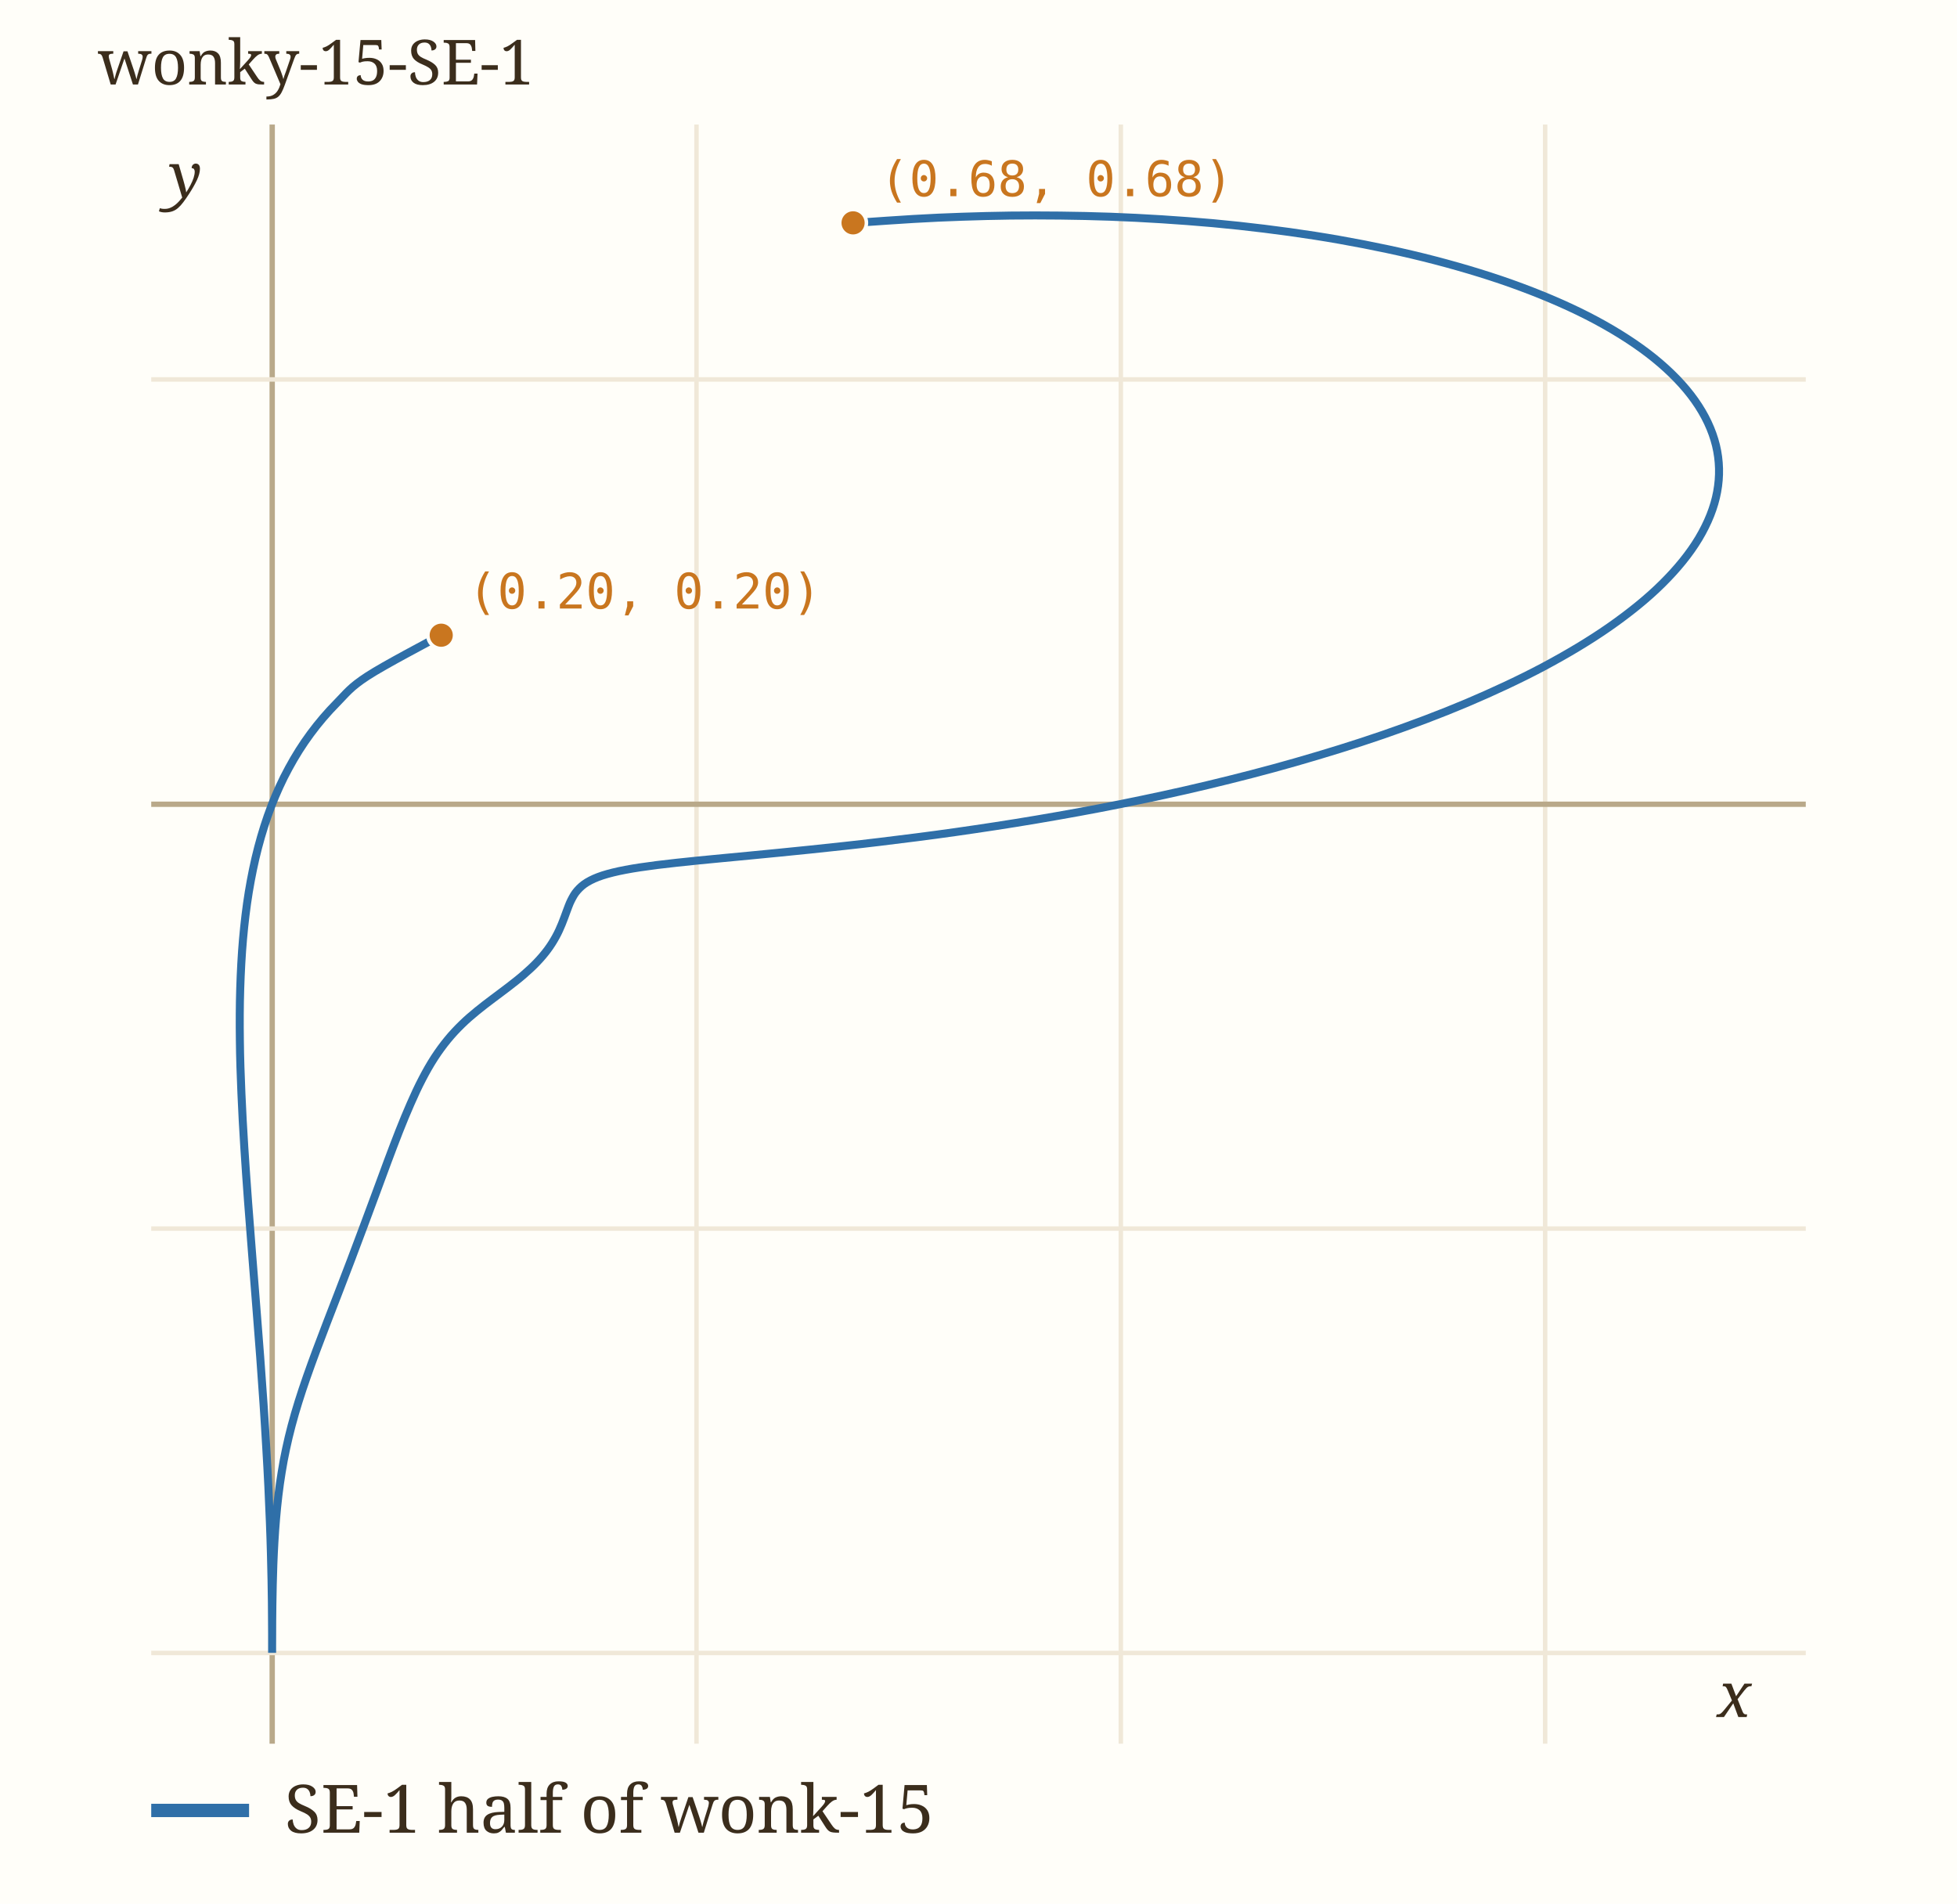
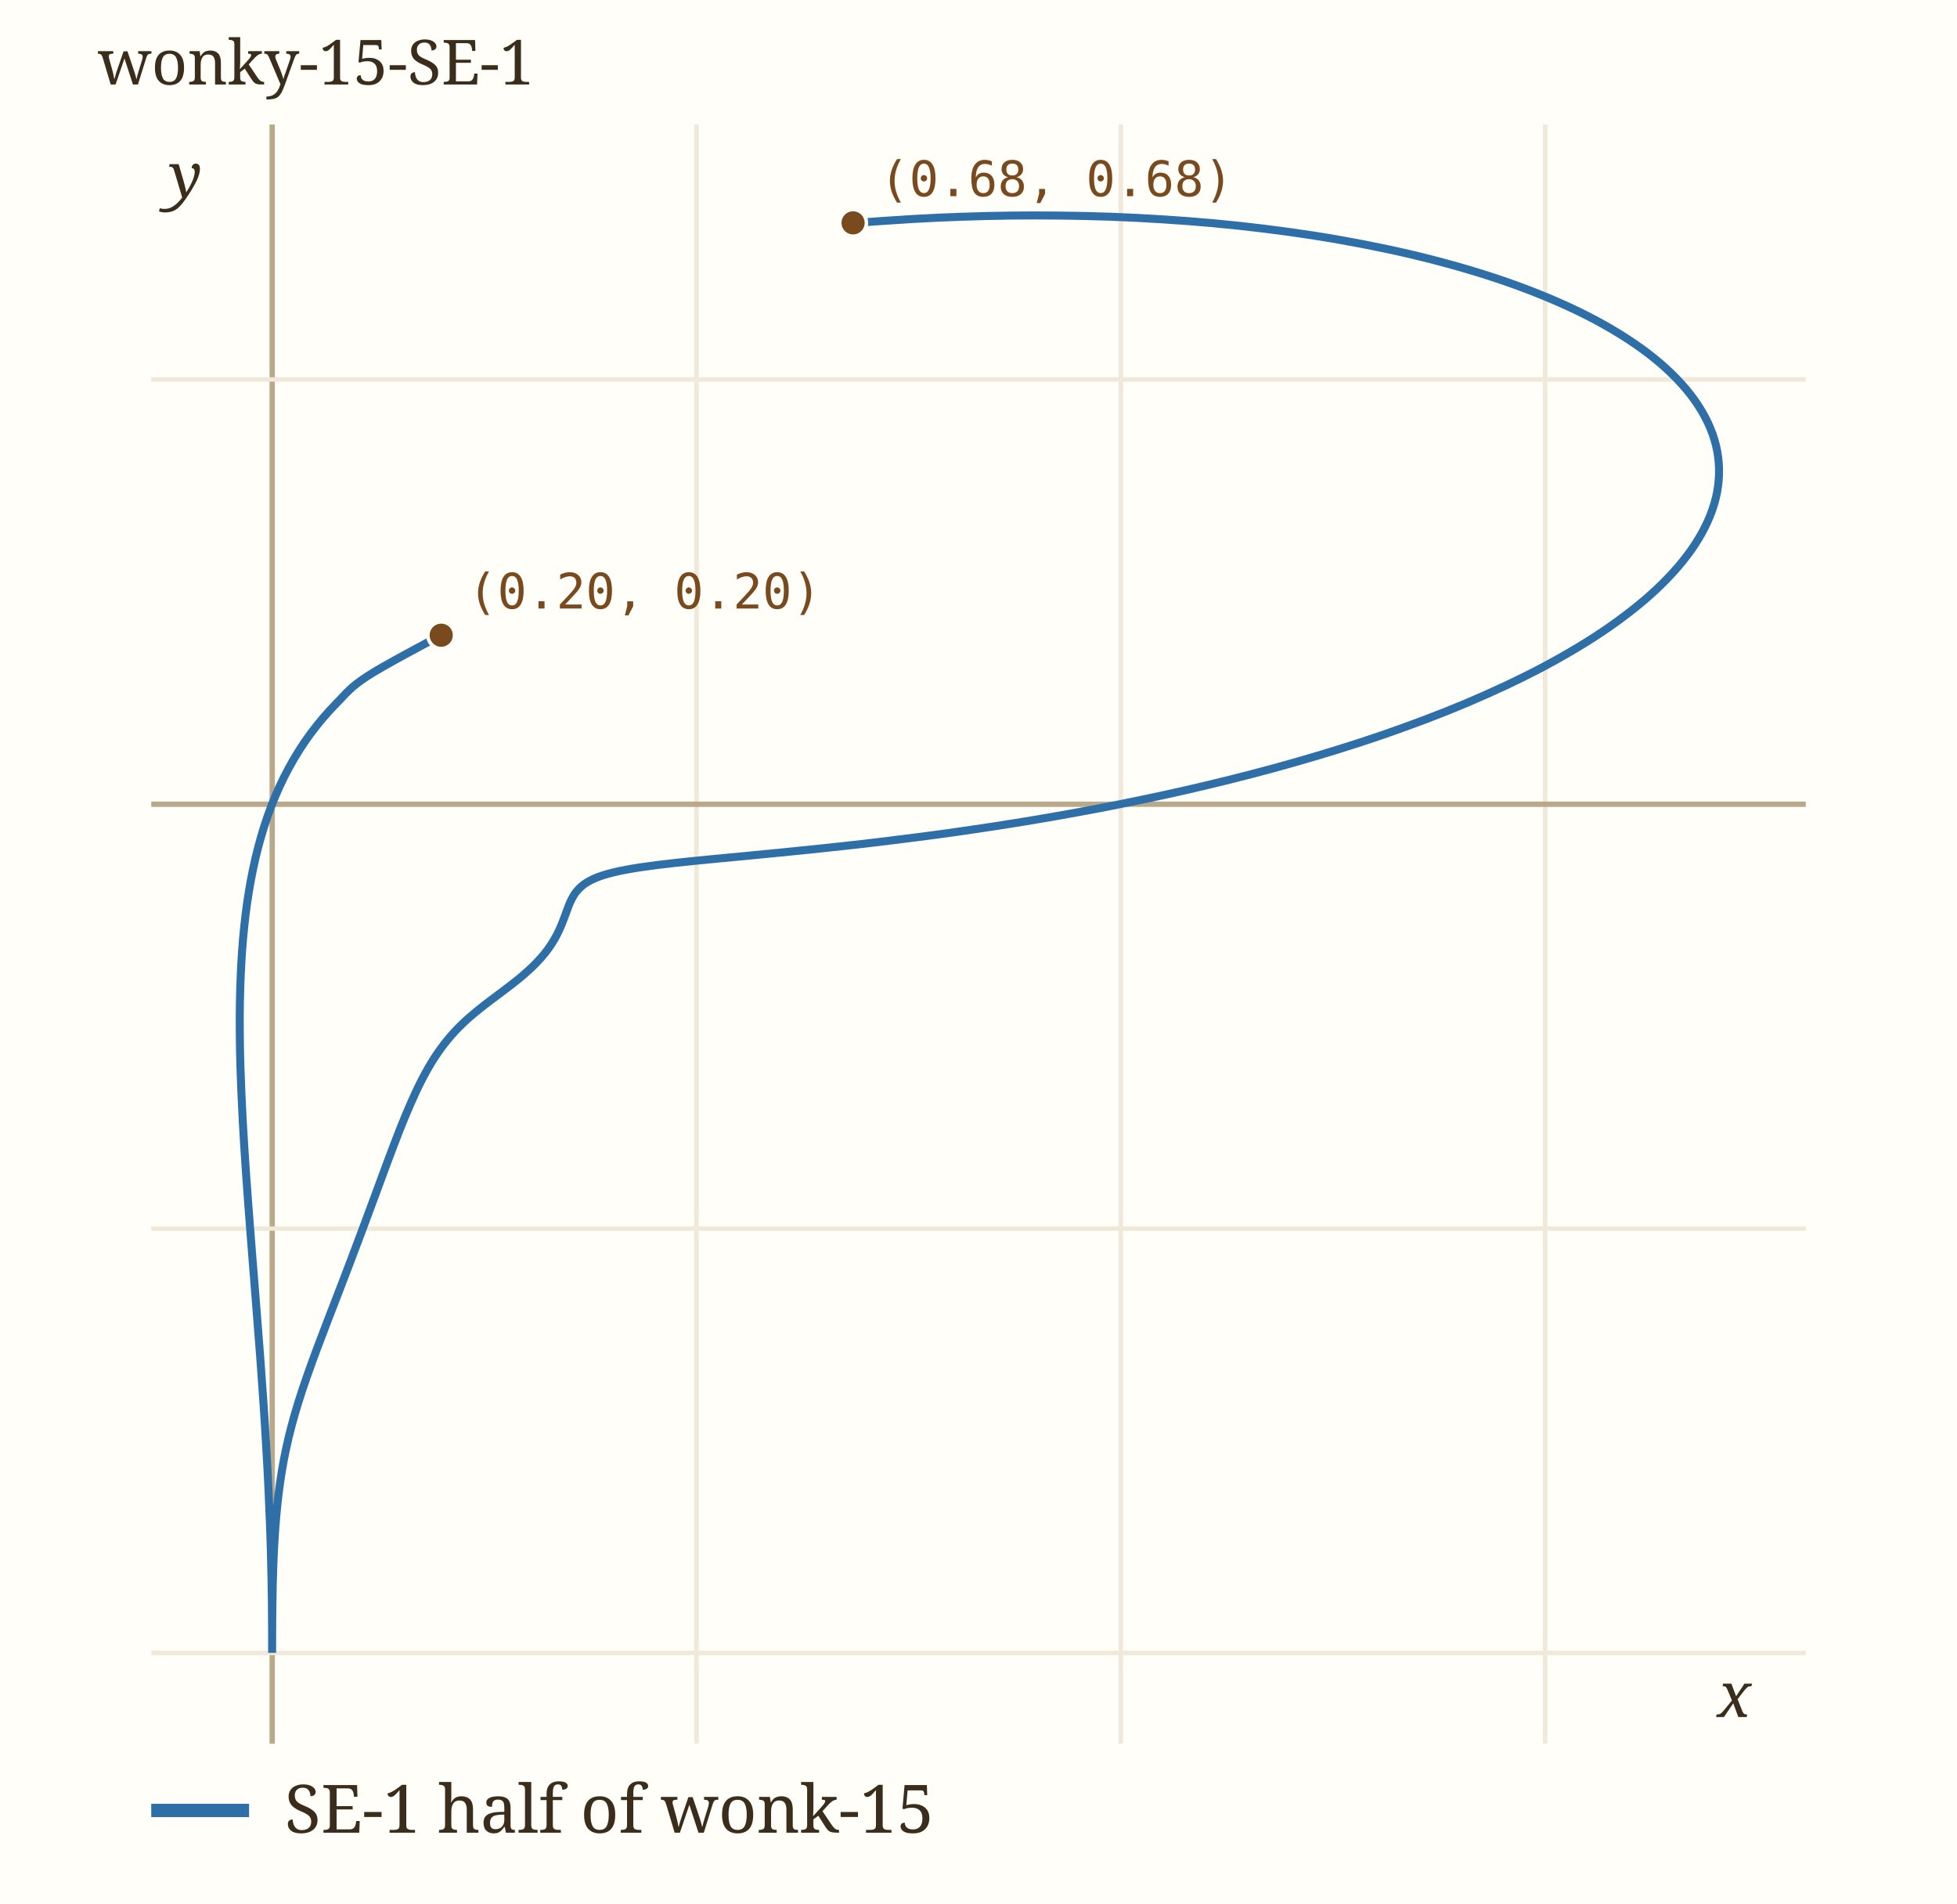
<svg xmlns="http://www.w3.org/2000/svg" viewBox="0 0 440 428" width="440" height="428" role="img" aria-label="wonky-15-SE-1" data-panel="wonky-15-SE-1">
  <rect x="0" y="0" width="440" height="428" fill="#fffef9" />
  <clipPath id="clip-wonky-15-SE-1">
    <rect x="34" y="28" width="372" height="364" />
  </clipPath>
  <g clip-path="url(#clip-wonky-15-SE-1)">
    <line x1="61.2" x2="61.2" y1="28" y2="392" stroke="#b9a98a" stroke-width="1.2" />
    <line x1="156.6" x2="156.6" y1="28" y2="392" stroke="#f0e8d8" stroke-width="1" />
    <text x="156.6" y="406.0" font-family="ui-monospace, Menlo, monospace" font-size="11" fill="#9c8a6a" text-anchor="middle">0.5</text>
    <line x1="252.0" x2="252.0" y1="28" y2="392" stroke="#f0e8d8" stroke-width="1" />
    <text x="252.0" y="406.0" font-family="ui-monospace, Menlo, monospace" font-size="11" fill="#9c8a6a" text-anchor="middle">1</text>
    <line x1="347.4" x2="347.4" y1="28" y2="392" stroke="#f0e8d8" stroke-width="1" />
    <text x="347.4" y="406.0" font-family="ui-monospace, Menlo, monospace" font-size="11" fill="#9c8a6a" text-anchor="middle">1.5</text>
    <line x1="34" x2="406" y1="371.6" y2="371.6" stroke="#f0e8d8" stroke-width="1" />
    <text x="28.0" y="375.6" font-family="ui-monospace, Menlo, monospace" font-size="11" fill="#9c8a6a" text-anchor="end">-1</text>
    <line x1="34" x2="406" y1="276.2" y2="276.2" stroke="#f0e8d8" stroke-width="1" />
    <text x="28.0" y="280.2" font-family="ui-monospace, Menlo, monospace" font-size="11" fill="#9c8a6a" text-anchor="end">-0.5</text>
    <line x1="34" x2="406" y1="180.8" y2="180.8" stroke="#b9a98a" stroke-width="1.2" />
    <line x1="34" x2="406" y1="85.3" y2="85.3" stroke="#f0e8d8" stroke-width="1" />
    <text x="28.0" y="89.3" font-family="ui-monospace, Menlo, monospace" font-size="11" fill="#9c8a6a" text-anchor="end">0.5</text>
    <path d="M99.18,142.76 C96.42,144.30 86.52,149.45 82.61,152.00 C78.71,154.54 77.87,155.86 75.74,158.02 C73.61,160.17 71.63,162.49 69.82,164.94 C68.01,167.38 66.38,169.98 64.91,172.70 C63.43,175.41 62.14,178.27 60.99,181.24 C59.85,184.22 58.87,187.32 58.03,190.53 C57.19,193.74 56.51,197.08 55.94,200.51 C55.38,203.94 54.96,207.49 54.64,211.11 C54.32,214.74 54.13,218.48 54.01,222.27 C53.89,226.07 53.88,229.96 53.93,233.88 C53.97,237.81 54.11,241.81 54.28,245.82 C54.44,249.84 54.68,253.91 54.93,257.96 C55.18,262.01 55.48,266.09 55.77,270.12 C56.07,274.15 56.39,278.19 56.70,282.14 C57.01,286.10 57.33,290.02 57.63,293.84 C57.93,297.66 58.23,301.42 58.50,305.04 C58.77,308.67 59.02,312.21 59.25,315.60 C59.48,318.98 59.68,322.26 59.86,325.37 C60.05,328.48 60.20,331.45 60.34,334.25 C60.47,337.06 60.58,339.71 60.68,342.20 C60.78,344.68 60.85,347.01 60.91,349.17 C60.97,351.33 61.01,353.32 61.05,355.16 C61.09,357.00 61.11,358.67 61.13,360.19 C61.15,361.71 61.16,363.08 61.16,364.29 C61.17,365.50 61.17,366.56 61.18,367.47 C61.18,368.38 61.18,369.14 61.18,369.74 C61.18,370.35 61.18,370.81 61.18,371.11 C61.18,371.42 61.18,371.57 61.18,371.57 C61.18,371.57 61.18,371.41 61.18,371.11 C61.18,370.81 61.18,370.35 61.18,369.75 C61.18,369.15 61.18,368.39 61.19,367.51 C61.19,366.63 61.19,365.60 61.20,364.47 C61.21,363.34 61.22,362.07 61.24,360.72 C61.26,359.37 61.28,357.90 61.32,356.38 C61.35,354.87 61.40,353.25 61.46,351.62 C61.52,349.98 61.60,348.27 61.70,346.57 C61.80,344.86 61.92,343.11 62.07,341.37 C62.22,339.63 62.39,337.87 62.60,336.13 C62.81,334.39 63.05,332.65 63.34,330.91 C63.62,329.17 63.94,327.45 64.32,325.71 C64.69,323.97 65.10,322.24 65.57,320.47 C66.04,318.71 66.55,316.94 67.12,315.12 C67.69,313.29 68.31,311.44 68.98,309.52 C69.65,307.60 70.37,305.63 71.13,303.58 C71.89,301.53 72.71,299.42 73.54,297.23 C74.38,295.04 75.27,292.77 76.16,290.44 C77.05,288.12 77.98,285.71 78.90,283.29 C79.82,280.86 80.76,278.37 81.68,275.89 C82.60,273.42 83.53,270.91 84.44,268.46 C85.34,266.01 86.24,263.55 87.12,261.20 C88.00,258.85 88.87,256.54 89.73,254.35 C90.60,252.17 91.45,250.06 92.32,248.10 C93.18,246.13 94.04,244.28 94.94,242.56 C95.83,240.84 96.74,239.25 97.69,237.78 C98.65,236.31 99.63,234.97 100.66,233.72 C101.69,232.46 102.76,231.33 103.87,230.25 C104.97,229.17 106.13,228.19 107.30,227.23 C108.47,226.26 109.68,225.37 110.86,224.47 C112.05,223.56 113.26,222.70 114.41,221.80 C115.55,220.91 116.70,220.03 117.74,219.12 C118.79,218.21 119.80,217.29 120.69,216.35 C121.59,215.41 122.41,214.45 123.12,213.49 C123.84,212.52 124.45,211.54 124.98,210.57 C125.52,209.60 125.94,208.63 126.33,207.69 C126.73,206.75 127.03,205.82 127.37,204.94 C127.71,204.06 127.99,203.21 128.39,202.42 C128.79,201.64 129.18,200.89 129.79,200.21 C130.39,199.53 131.05,198.91 132.00,198.34 C132.95,197.77 134.05,197.27 135.48,196.80 C136.92,196.34 138.58,195.93 140.63,195.54 C142.67,195.15 145.01,194.81 147.74,194.46 C150.48,194.11 153.56,193.80 157.03,193.44 C160.49,193.09 164.34,192.75 168.53,192.34 C172.72,191.93 177.30,191.50 182.16,190.99 C187.03,190.48 192.26,189.93 197.71,189.27 C203.15,188.61 208.93,187.89 214.82,187.05 C220.72,186.21 226.88,185.28 233.08,184.23 C239.28,183.18 245.60,182.04 252.00,180.75 C258.40,179.46 264.91,178.07 271.46,176.50 C278.01,174.93 284.74,173.21 291.32,171.32 C297.91,169.43 304.58,167.38 310.99,165.17 C317.40,162.95 323.79,160.56 329.79,158.02 C335.79,155.47 341.64,152.75 346.99,149.91 C352.33,147.06 357.41,144.04 361.86,140.93 C366.31,137.82 370.37,134.56 373.71,131.24 C377.06,127.93 379.88,124.48 381.94,121.04 C384.00,117.59 385.43,114.06 386.07,110.57 C386.72,107.09 386.64,103.55 385.81,100.13 C384.97,96.70 383.36,93.28 381.05,90.02 C378.74,86.75 375.64,83.55 371.93,80.54 C368.22,77.54 363.74,74.65 358.78,71.99 C353.81,69.33 348.15,66.84 342.13,64.60 C336.11,62.35 329.49,60.32 322.67,58.54 C315.84,56.76 308.54,55.22 301.18,53.92 C293.82,52.62 286.12,51.58 278.50,50.75 C270.88,49.93 263.07,49.36 255.44,48.97 C247.81,48.58 240.14,48.44 232.73,48.43 C225.32,48.42 218.00,48.63 211.00,48.93 C204.00,49.23 193.91,50.01 190.71,50.21 C187.52,50.41 191.63,50.14 191.81,50.13" fill="none" stroke="#2f6fa8" stroke-width="1.8" stroke-linecap="round" data-path="wonky-15-SE-1" />
-     <circle cx="99.2" cy="142.8" r="3" fill="#c9761f" stroke="#fffef9" stroke-width="0.8" />
-     <text x="105.2" y="136.8" font-family="ui-monospace, Menlo, monospace" font-size="11" fill="#c9761f">(0.20, 0.20)</text>
-     <circle cx="191.8" cy="50.1" r="3" fill="#c9761f" stroke="#fffef9" stroke-width="0.8" />
-     <text x="197.8" y="44.1" font-family="ui-monospace, Menlo, monospace" font-size="11" fill="#c9761f">(0.68, 0.68)</text>
+     <circle cx="99.2" cy="142.8" r="3" fill="#7a4a1f" stroke="#fffef9" stroke-width="0.8" />
+     <text x="105.2" y="136.8" font-family="ui-monospace, Menlo, monospace" font-size="11" fill="#7a4a1f">(0.20, 0.20)</text>
+     <circle cx="191.8" cy="50.1" r="3" fill="#7a4a1f" stroke="#fffef9" stroke-width="0.8" />
+     <text x="197.8" y="44.1" font-family="ui-monospace, Menlo, monospace" font-size="11" fill="#7a4a1f">(0.68, 0.68)</text>
  </g>
  <text x="386.1" y="386.0" font-family="Georgia, serif" font-size="14" font-style="italic" fill="#3b2d1c">x</text>
  <text x="38.0" y="44.4" font-family="Georgia, serif" font-size="14" font-style="italic" fill="#3b2d1c">y</text>
  <text x="22" y="19" font-family="Georgia, serif" font-size="14" fill="#3b2d1c">wonky-15-SE-1</text>
  <line x1="34" x2="56" y1="407" y2="407" stroke="#2f6fa8" stroke-width="3" />
  <text x="64" y="412" font-family="Georgia, serif" font-size="15" fill="#3b2d1c">SE-1 half of wonk-15</text>
</svg>
